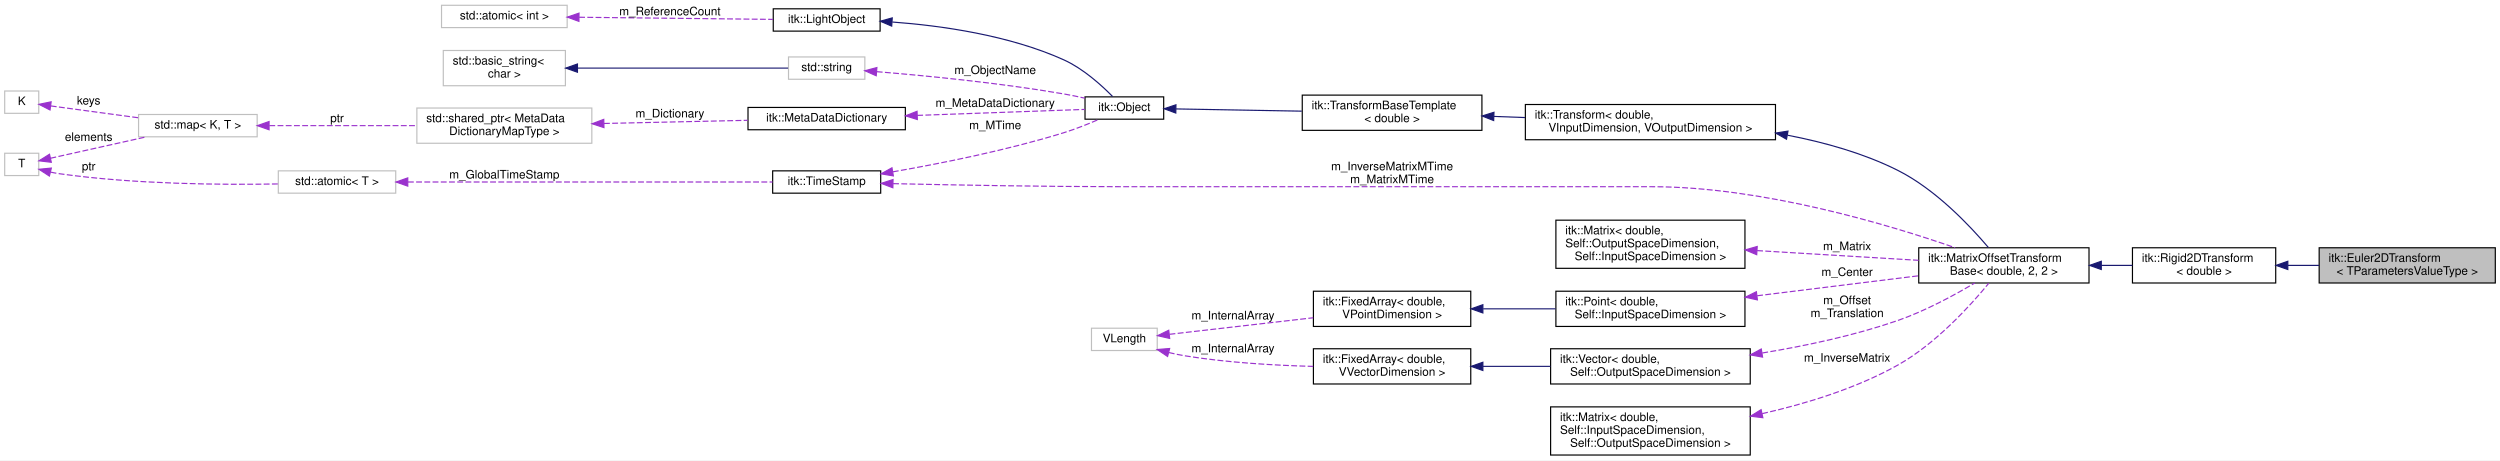
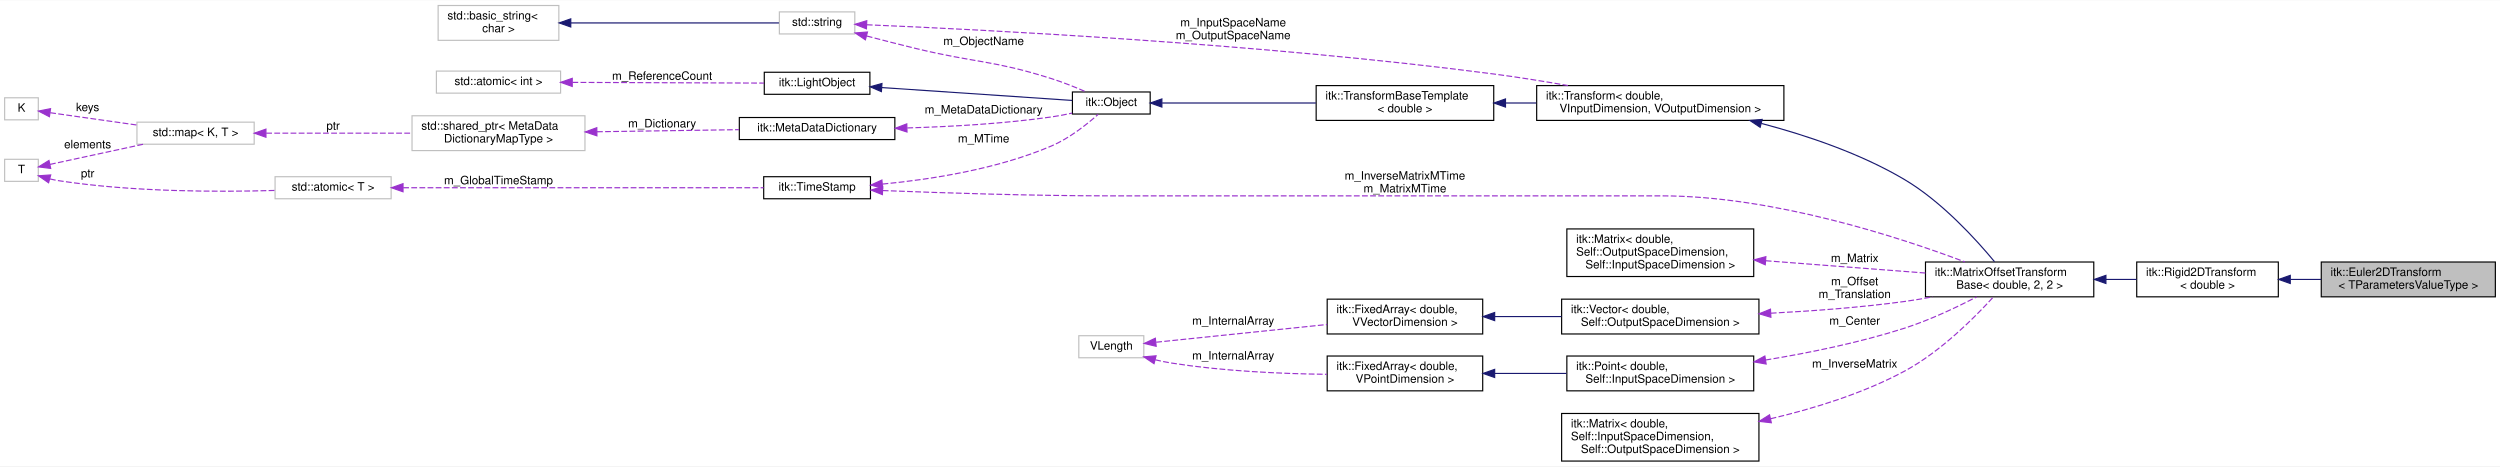
- <svg xmlns="http://www.w3.org/2000/svg" xmlns:xlink="http://www.w3.org/1999/xlink" width="2129pt" height="392pt" viewBox="0.00 0.00 2129.00 392.00">
-   <g id="graph0" class="graph" transform="scale(1 1) rotate(0) translate(4 388)">
-     <polygon fill="white" stroke="transparent" points="-4,4 -4,-388 2125,-388 2125,4 -4,4" />
+ <svg xmlns="http://www.w3.org/2000/svg" xmlns:xlink="http://www.w3.org/1999/xlink" width="2154pt" height="402pt" viewBox="0.00 0.00 2154.00 401.50">
+   <g id="graph0" class="graph" transform="scale(1 1) rotate(0) translate(4 397.5)">
+     <polygon fill="white" stroke="transparent" points="-4,4 -4,-397.5 2150,-397.5 2150,4 -4,4" />
    <g id="node1" class="node">
      <g id="a_node1">
        <a xlink:title="Euler2DTransform of a vector space (e.g. space coordinates)">
-           <polygon fill="#bfbfbf" stroke="black" points="1971,-147 1971,-177 2121,-177 2121,-147 1971,-147" />
-           <text text-anchor="start" x="1979" y="-165" font-family="Helvetica,sans-Serif" font-size="10.00">itk::Euler2DTransform</text>
-           <text text-anchor="middle" x="2046" y="-154" font-family="Helvetica,sans-Serif" font-size="10.00">&lt; TParametersValueType &gt;</text>
+           <polygon fill="#bfbfbf" stroke="black" points="1996,-142 1996,-172 2146,-172 2146,-142 1996,-142" />
+           <text text-anchor="start" x="2004" y="-160" font-family="Helvetica,sans-Serif" font-size="10.00">itk::Euler2DTransform</text>
+           <text text-anchor="middle" x="2071" y="-149" font-family="Helvetica,sans-Serif" font-size="10.00">&lt; TParametersValueType &gt;</text>
        </a>
      </g>
    </g>
    <g id="node2" class="node">
      <g id="a_node2">
        <a xlink:href="classitk_1_1Rigid2DTransform.html" target="_top" xlink:title=" ">
-           <polygon fill="white" stroke="black" points="1812,-147 1812,-177 1934,-177 1934,-147 1812,-147" />
-           <text text-anchor="start" x="1820" y="-165" font-family="Helvetica,sans-Serif" font-size="10.00">itk::Rigid2DTransform</text>
-           <text text-anchor="middle" x="1873" y="-154" font-family="Helvetica,sans-Serif" font-size="10.00">&lt; double &gt;</text>
+           <polygon fill="white" stroke="black" points="1837,-142 1837,-172 1959,-172 1959,-142 1837,-142" />
+           <text text-anchor="start" x="1845" y="-160" font-family="Helvetica,sans-Serif" font-size="10.00">itk::Rigid2DTransform</text>
+           <text text-anchor="middle" x="1898" y="-149" font-family="Helvetica,sans-Serif" font-size="10.00">&lt; double &gt;</text>
        </a>
      </g>
    </g>
    <g id="edge1" class="edge">
-       <path fill="none" stroke="midnightblue" d="M1944.41,-162C1953.14,-162 1962.09,-162 1970.87,-162" />
-       <polygon fill="midnightblue" stroke="midnightblue" points="1944.29,-158.5 1934.29,-162 1944.29,-165.5 1944.29,-158.5" />
+       <path fill="none" stroke="midnightblue" d="M1969.41,-157C1978.14,-157 1987.09,-157 1995.87,-157" />
+       <polygon fill="midnightblue" stroke="midnightblue" points="1969.29,-153.5 1959.29,-157 1969.29,-160.5 1969.29,-153.5" />
    </g>
    <g id="node3" class="node">
      <g id="a_node3">
        <a xlink:href="classitk_1_1MatrixOffsetTransformBase.html" target="_top" xlink:title=" ">
-           <polygon fill="white" stroke="black" points="1630,-147 1630,-177 1775,-177 1775,-147 1630,-147" />
-           <text text-anchor="start" x="1638" y="-165" font-family="Helvetica,sans-Serif" font-size="10.00">itk::MatrixOffsetTransform</text>
-           <text text-anchor="middle" x="1702.5" y="-154" font-family="Helvetica,sans-Serif" font-size="10.00">Base&lt; double, 2, 2 &gt;</text>
+           <polygon fill="white" stroke="black" points="1655,-142 1655,-172 1800,-172 1800,-142 1655,-142" />
+           <text text-anchor="start" x="1663" y="-160" font-family="Helvetica,sans-Serif" font-size="10.00">itk::MatrixOffsetTransform</text>
+           <text text-anchor="middle" x="1727.5" y="-149" font-family="Helvetica,sans-Serif" font-size="10.00">Base&lt; double, 2, 2 &gt;</text>
        </a>
      </g>
    </g>
    <g id="edge2" class="edge">
-       <path fill="none" stroke="midnightblue" d="M1785.48,-162C1794.41,-162 1803.36,-162 1811.95,-162" />
-       <polygon fill="midnightblue" stroke="midnightblue" points="1785.45,-158.5 1775.45,-162 1785.45,-165.5 1785.45,-158.5" />
+       <path fill="none" stroke="midnightblue" d="M1810.48,-157C1819.41,-157 1828.36,-157 1836.95,-157" />
+       <polygon fill="midnightblue" stroke="midnightblue" points="1810.45,-153.5 1800.45,-157 1810.45,-160.5 1810.45,-153.5" />
    </g>
    <g id="node4" class="node">
      <g id="a_node4">
        <a xlink:href="classitk_1_1Transform.html" target="_top" xlink:title=" ">
-           <polygon fill="white" stroke="black" points="1295,-269 1295,-299 1508,-299 1508,-269 1295,-269" />
-           <text text-anchor="start" x="1303" y="-287" font-family="Helvetica,sans-Serif" font-size="10.00">itk::Transform&lt; double,</text>
-           <text text-anchor="middle" x="1401.5" y="-276" font-family="Helvetica,sans-Serif" font-size="10.00"> VInputDimension, VOutputDimension &gt;</text>
+           <polygon fill="white" stroke="black" points="1320,-294 1320,-324 1533,-324 1533,-294 1320,-294" />
+           <text text-anchor="start" x="1328" y="-312" font-family="Helvetica,sans-Serif" font-size="10.00">itk::Transform&lt; double,</text>
+           <text text-anchor="middle" x="1426.5" y="-301" font-family="Helvetica,sans-Serif" font-size="10.00"> VInputDimension, VOutputDimension &gt;</text>
        </a>
      </g>
    </g>
    <g id="edge3" class="edge">
-       <path fill="none" stroke="midnightblue" d="M1518.33,-272.84C1549.86,-266.77 1583.22,-257.42 1612,-243 1644.23,-226.85 1673.55,-195.84 1689.32,-177.22" />
-       <polygon fill="midnightblue" stroke="midnightblue" points="1517.38,-269.45 1508.17,-274.69 1518.63,-276.34 1517.38,-269.45" />
+       <path fill="none" stroke="midnightblue" d="M1513.59,-291.41C1552.99,-281.02 1599.2,-265.42 1637,-243 1669.06,-223.98 1698.66,-191.39 1714.49,-172.26" />
+       <polygon fill="midnightblue" stroke="midnightblue" points="1512.54,-288.07 1503.72,-293.94 1514.28,-294.85 1512.54,-288.07" />
    </g>
    <g id="node5" class="node">
      <g id="a_node5">
        <a xlink:href="classitk_1_1TransformBaseTemplate.html" target="_top" xlink:title=" ">
-           <polygon fill="white" stroke="black" points="1105,-277 1105,-307 1258,-307 1258,-277 1105,-277" />
-           <text text-anchor="start" x="1113" y="-295" font-family="Helvetica,sans-Serif" font-size="10.00">itk::TransformBaseTemplate</text>
-           <text text-anchor="middle" x="1181.5" y="-284" font-family="Helvetica,sans-Serif" font-size="10.00">&lt; double &gt;</text>
+           <polygon fill="white" stroke="black" points="1130,-294 1130,-324 1283,-324 1283,-294 1130,-294" />
+           <text text-anchor="start" x="1138" y="-312" font-family="Helvetica,sans-Serif" font-size="10.00">itk::TransformBaseTemplate</text>
+           <text text-anchor="middle" x="1206.5" y="-301" font-family="Helvetica,sans-Serif" font-size="10.00">&lt; double &gt;</text>
        </a>
      </g>
    </g>
    <g id="edge4" class="edge">
-       <path fill="none" stroke="midnightblue" d="M1268.22,-288.85C1276.9,-288.54 1285.79,-288.21 1294.65,-287.88" />
-       <polygon fill="midnightblue" stroke="midnightblue" points="1268,-285.36 1258.13,-289.22 1268.26,-292.36 1268,-285.36" />
+       <path fill="none" stroke="midnightblue" d="M1293.22,-309C1301.9,-309 1310.79,-309 1319.65,-309" />
+       <polygon fill="midnightblue" stroke="midnightblue" points="1293.13,-305.5 1283.13,-309 1293.13,-312.5 1293.13,-305.5" />
    </g>
    <g id="node6" class="node">
      <g id="a_node6">
        <a xlink:href="classitk_1_1Object.html" target="_top" xlink:title="Base class for most ITK classes.">
-           <polygon fill="white" stroke="black" points="920,-286.5 920,-305.5 987,-305.5 987,-286.5 920,-286.5" />
-           <text text-anchor="middle" x="953.5" y="-293.5" font-family="Helvetica,sans-Serif" font-size="10.00">itk::Object</text>
+           <polygon fill="white" stroke="black" points="920,-299.5 920,-318.5 987,-318.5 987,-299.5 920,-299.5" />
+           <text text-anchor="middle" x="953.5" y="-306.5" font-family="Helvetica,sans-Serif" font-size="10.00">itk::Object</text>
        </a>
      </g>
    </g>
    <g id="edge5" class="edge">
-       <path fill="none" stroke="midnightblue" d="M997.56,-295.24C1027.76,-294.7 1068.94,-293.97 1104.58,-293.34" />
-       <polygon fill="midnightblue" stroke="midnightblue" points="997.3,-291.74 987.36,-295.42 997.42,-298.74 997.3,-291.74" />
+       <path fill="none" stroke="midnightblue" d="M997.28,-309C1033.53,-309 1086.38,-309 1129.76,-309" />
+       <polygon fill="midnightblue" stroke="midnightblue" points="997.06,-305.5 987.06,-309 997.06,-312.5 997.06,-305.5" />
    </g>
    <g id="node7" class="node">
      <g id="a_node7">
        <a xlink:href="classitk_1_1LightObject.html" target="_top" xlink:title="Light weight base class for most itk classes.">
-           <polygon fill="white" stroke="black" points="654.5,-361.5 654.5,-380.5 745.5,-380.5 745.5,-361.5 654.5,-361.5" />
-           <text text-anchor="middle" x="700" y="-368.5" font-family="Helvetica,sans-Serif" font-size="10.00">itk::LightObject</text>
+           <polygon fill="white" stroke="black" points="654.5,-316.5 654.5,-335.5 745.5,-335.5 745.5,-316.5 654.5,-316.5" />
+           <text text-anchor="middle" x="700" y="-323.5" font-family="Helvetica,sans-Serif" font-size="10.00">itk::LightObject</text>
        </a>
      </g>
    </g>
    <g id="edge6" class="edge">
-       <path fill="none" stroke="midnightblue" d="M755.85,-369.25C797.55,-366.17 855.48,-358.04 902,-337 918.46,-329.55 934.07,-315.4 943.47,-305.83" />
-       <polygon fill="midnightblue" stroke="midnightblue" points="755.36,-365.77 745.62,-369.93 755.83,-372.76 755.36,-365.77" />
+       <path fill="none" stroke="midnightblue" d="M755.69,-322.3C805.77,-318.92 878.25,-314.02 919.84,-311.21" />
+       <polygon fill="midnightblue" stroke="midnightblue" points="755.41,-318.81 745.67,-322.98 755.89,-325.8 755.41,-318.81" />
    </g>
    <g id="node8" class="node">
      <g id="a_node8">
        <a xlink:title=" ">
-           <polygon fill="white" stroke="#bfbfbf" points="372,-364.5 372,-383.5 479,-383.5 479,-364.5 372,-364.5" />
-           <text text-anchor="middle" x="425.5" y="-371.5" font-family="Helvetica,sans-Serif" font-size="10.00">std::atomic&lt; int &gt;</text>
+           <polygon fill="white" stroke="#bfbfbf" points="372,-317.5 372,-336.5 479,-336.5 479,-317.5 372,-317.5" />
+           <text text-anchor="middle" x="425.5" y="-324.5" font-family="Helvetica,sans-Serif" font-size="10.00">std::atomic&lt; int &gt;</text>
        </a>
      </g>
    </g>
    <g id="edge7" class="edge">
-       <path fill="none" stroke="#9a32cd" stroke-dasharray="5,2" d="M489.18,-373.31C539.64,-372.75 609.33,-371.99 654.29,-371.49" />
-       <polygon fill="#9a32cd" stroke="#9a32cd" points="489,-369.81 479.04,-373.42 489.08,-376.81 489,-369.81" />
-       <text text-anchor="middle" x="566.5" y="-375" font-family="Helvetica,sans-Serif" font-size="10.00"> m_ReferenceCount</text>
+       <path fill="none" stroke="#9a32cd" stroke-dasharray="5,2" d="M489.18,-326.77C539.64,-326.58 609.33,-326.33 654.29,-326.16" />
+       <polygon fill="#9a32cd" stroke="#9a32cd" points="489.03,-323.27 479.04,-326.81 489.05,-330.27 489.03,-323.27" />
+       <text text-anchor="middle" x="566.5" y="-329" font-family="Helvetica,sans-Serif" font-size="10.00"> m_ReferenceCount</text>
    </g>
    <g id="node9" class="node">
      <g id="a_node9">
        <a xlink:title="STL class.">
-           <polygon fill="white" stroke="#bfbfbf" points="667.5,-320.5 667.5,-339.5 732.5,-339.5 732.5,-320.5 667.5,-320.5" />
-           <text text-anchor="middle" x="700" y="-327.5" font-family="Helvetica,sans-Serif" font-size="10.00">std::string</text>
-         </a>
-       </g>
+           <polygon fill="white" stroke="#bfbfbf" points="667.5,-368.5 667.5,-387.5 732.5,-387.5 732.5,-368.5 667.5,-368.5" />
+           <text text-anchor="middle" x="700" y="-375.5" font-family="Helvetica,sans-Serif" font-size="10.00">std::string</text>
+         </a>
+       </g>
+     </g>
+     <g id="edge18" class="edge">
+       <path fill="none" stroke="#9a32cd" stroke-dasharray="5,2" d="M742.82,-376.41C838.69,-372.41 1081.56,-360.34 1283,-334 1303.8,-331.28 1326.19,-327.68 1346.92,-324.05" />
+       <polygon fill="#9a32cd" stroke="#9a32cd" points="742.52,-372.92 732.67,-376.82 742.8,-379.91 742.52,-372.92" />
+       <text text-anchor="middle" x="1058.5" y="-375" font-family="Helvetica,sans-Serif" font-size="10.00"> m_InputSpaceName</text>
+       <text text-anchor="middle" x="1058.5" y="-364" font-family="Helvetica,sans-Serif" font-size="10.00">m_OutputSpaceName</text>
    </g>
    <g id="edge8" class="edge">
-       <path fill="none" stroke="#9a32cd" stroke-dasharray="5,2" d="M742.61,-326.96C783.41,-323.63 847.27,-317.46 902,-308 907.77,-307 913.87,-305.74 919.75,-304.41" />
-       <polygon fill="#9a32cd" stroke="#9a32cd" points="742.19,-323.49 732.5,-327.77 742.75,-330.46 742.19,-323.49" />
-       <text text-anchor="middle" x="843.5" y="-325" font-family="Helvetica,sans-Serif" font-size="10.00"> m_ObjectName</text>
+       <path fill="none" stroke="#9a32cd" stroke-dasharray="5,2" d="M742.78,-366.73C756.23,-363.19 771.22,-359.33 785,-356 836.77,-343.47 851.21,-346.07 902,-330 911.96,-326.85 922.68,-322.53 931.68,-318.63" />
+       <polygon fill="#9a32cd" stroke="#9a32cd" points="741.61,-363.42 732.84,-369.36 743.4,-370.18 741.61,-363.42" />
+       <text text-anchor="middle" x="843.5" y="-359" font-family="Helvetica,sans-Serif" font-size="10.00"> m_ObjectName</text>
    </g>
    <g id="node10" class="node">
      <g id="a_node10">
        <a xlink:title="STL class.">
-           <polygon fill="white" stroke="#bfbfbf" points="373.5,-315 373.5,-345 477.5,-345 477.5,-315 373.5,-315" />
-           <text text-anchor="start" x="381.5" y="-333" font-family="Helvetica,sans-Serif" font-size="10.00">std::basic_string&lt;</text>
-           <text text-anchor="middle" x="425.5" y="-322" font-family="Helvetica,sans-Serif" font-size="10.00"> char &gt;</text>
+           <polygon fill="white" stroke="#bfbfbf" points="373.5,-363 373.5,-393 477.5,-393 477.5,-363 373.5,-363" />
+           <text text-anchor="start" x="381.5" y="-381" font-family="Helvetica,sans-Serif" font-size="10.00">std::basic_string&lt;</text>
+           <text text-anchor="middle" x="425.5" y="-370" font-family="Helvetica,sans-Serif" font-size="10.00"> char &gt;</text>
        </a>
      </g>
    </g>
    <g id="edge9" class="edge">
-       <path fill="none" stroke="midnightblue" d="M487.85,-330C543.49,-330 623.3,-330 667.14,-330" />
-       <polygon fill="midnightblue" stroke="midnightblue" points="487.76,-326.5 477.76,-330 487.76,-333.5 487.76,-326.5" />
+       <path fill="none" stroke="midnightblue" d="M487.85,-378C543.49,-378 623.3,-378 667.14,-378" />
+       <polygon fill="midnightblue" stroke="midnightblue" points="487.76,-374.5 477.76,-378 487.76,-381.5 487.76,-374.5" />
    </g>
    <g id="node11" class="node">
      <g id="a_node11">
        <a xlink:href="classitk_1_1MetaDataDictionary.html" target="_top" xlink:title="Provides a mechanism for storing a collection of arbitrary data types.">
          <polygon fill="white" stroke="black" points="633,-277.5 633,-296.5 767,-296.5 767,-277.5 633,-277.5" />
          <text text-anchor="middle" x="700" y="-284.5" font-family="Helvetica,sans-Serif" font-size="10.00">itk::MetaDataDictionary</text>
        </a>
      </g>
    </g>
    <g id="edge10" class="edge">
-       <path fill="none" stroke="#9a32cd" stroke-dasharray="5,2" d="M777.08,-289.72C824.79,-291.43 883.88,-293.54 919.85,-294.83" />
-       <polygon fill="#9a32cd" stroke="#9a32cd" points="777.2,-286.22 767.08,-289.36 776.95,-293.22 777.2,-286.22" />
-       <text text-anchor="middle" x="843.5" y="-297" font-family="Helvetica,sans-Serif" font-size="10.00"> m_MetaDataDictionary</text>
+       <path fill="none" stroke="#9a32cd" stroke-dasharray="5,2" d="M777.75,-287.52C815.36,-288.61 861.21,-291.19 902,-297 907.8,-297.83 913.91,-299.01 919.8,-300.31" />
+       <polygon fill="#9a32cd" stroke="#9a32cd" points="777.47,-284.01 767.38,-287.25 777.28,-291.01 777.47,-284.01" />
+       <text text-anchor="middle" x="843.5" y="-300" font-family="Helvetica,sans-Serif" font-size="10.00"> m_MetaDataDictionary</text>
    </g>
    <g id="node12" class="node">
      <g id="a_node12">
        <a xlink:title=" ">
-           <polygon fill="white" stroke="#bfbfbf" points="351,-266 351,-296 500,-296 500,-266 351,-266" />
-           <text text-anchor="start" x="359" y="-284" font-family="Helvetica,sans-Serif" font-size="10.00">std::shared_ptr&lt; MetaData</text>
-           <text text-anchor="middle" x="425.5" y="-273" font-family="Helvetica,sans-Serif" font-size="10.00">DictionaryMapType &gt;</text>
+           <polygon fill="white" stroke="#bfbfbf" points="351,-268 351,-298 500,-298 500,-268 351,-268" />
+           <text text-anchor="start" x="359" y="-286" font-family="Helvetica,sans-Serif" font-size="10.00">std::shared_ptr&lt; MetaData</text>
+           <text text-anchor="middle" x="425.5" y="-275" font-family="Helvetica,sans-Serif" font-size="10.00">DictionaryMapType &gt;</text>
        </a>
      </g>
    </g>
    <g id="edge11" class="edge">
-       <path fill="none" stroke="#9a32cd" stroke-dasharray="5,2" d="M510.34,-282.85C549.65,-283.71 595.82,-284.73 632.65,-285.54" />
-       <polygon fill="#9a32cd" stroke="#9a32cd" points="510.32,-279.34 500.24,-282.62 510.16,-286.34 510.32,-279.34" />
+       <path fill="none" stroke="#9a32cd" stroke-dasharray="5,2" d="M510.34,-284.23C549.65,-284.81 595.82,-285.49 632.65,-286.03" />
+       <polygon fill="#9a32cd" stroke="#9a32cd" points="510.29,-280.73 500.24,-284.08 510.19,-287.73 510.29,-280.73" />
      <text text-anchor="middle" x="566.5" y="-288" font-family="Helvetica,sans-Serif" font-size="10.00"> m_Dictionary</text>
    </g>
    <g id="node13" class="node">
      <g id="a_node13">
        <a xlink:title="STL class.">
-           <polygon fill="white" stroke="#bfbfbf" points="114,-271.5 114,-290.5 215,-290.5 215,-271.5 114,-271.5" />
-           <text text-anchor="middle" x="164.5" y="-278.5" font-family="Helvetica,sans-Serif" font-size="10.00">std::map&lt; K, T &gt;</text>
+           <polygon fill="white" stroke="#bfbfbf" points="114,-273.5 114,-292.5 215,-292.5 215,-273.5 114,-273.5" />
+           <text text-anchor="middle" x="164.5" y="-280.5" font-family="Helvetica,sans-Serif" font-size="10.00">std::map&lt; K, T &gt;</text>
        </a>
      </g>
    </g>
    <g id="edge12" class="edge">
-       <path fill="none" stroke="#9a32cd" stroke-dasharray="5,2" d="M225.34,-281C262.61,-281 310.86,-281 350.52,-281" />
-       <polygon fill="#9a32cd" stroke="#9a32cd" points="225.13,-277.5 215.13,-281 225.13,-284.5 225.13,-277.5" />
-       <text text-anchor="middle" x="283" y="-284" font-family="Helvetica,sans-Serif" font-size="10.00"> ptr</text>
+       <path fill="none" stroke="#9a32cd" stroke-dasharray="5,2" d="M225.34,-283C262.61,-283 310.86,-283 350.52,-283" />
+       <polygon fill="#9a32cd" stroke="#9a32cd" points="225.13,-279.5 215.13,-283 225.13,-286.5 225.13,-279.5" />
+       <text text-anchor="middle" x="283" y="-286" font-family="Helvetica,sans-Serif" font-size="10.00"> ptr</text>
    </g>
    <g id="node14" class="node">
      <g id="a_node14">
        <a xlink:title=" ">
-           <polygon fill="white" stroke="#bfbfbf" points="0,-291.5 0,-310.5 29,-310.5 29,-291.5 0,-291.5" />
-           <text text-anchor="middle" x="14.5" y="-298.5" font-family="Helvetica,sans-Serif" font-size="10.00">K</text>
+           <polygon fill="white" stroke="#bfbfbf" points="0,-294.5 0,-313.5 29,-313.5 29,-294.5 0,-294.5" />
+           <text text-anchor="middle" x="14.5" y="-301.5" font-family="Helvetica,sans-Serif" font-size="10.00">K</text>
        </a>
      </g>
    </g>
    <g id="edge13" class="edge">
-       <path fill="none" stroke="#9a32cd" stroke-dasharray="5,2" d="M39.24,-297.79C59.28,-295.08 88.63,-291.12 113.78,-287.72" />
-       <polygon fill="#9a32cd" stroke="#9a32cd" points="38.6,-294.35 29.16,-299.15 39.54,-301.28 38.6,-294.35" />
-       <text text-anchor="middle" x="71.5" y="-299" font-family="Helvetica,sans-Serif" font-size="10.00"> keys</text>
+       <path fill="none" stroke="#9a32cd" stroke-dasharray="5,2" d="M39.24,-300.63C59.28,-297.79 88.63,-293.62 113.78,-290.05" />
+       <polygon fill="#9a32cd" stroke="#9a32cd" points="38.57,-297.19 29.16,-302.06 39.55,-304.12 38.57,-297.19" />
+       <text text-anchor="middle" x="71.5" y="-302" font-family="Helvetica,sans-Serif" font-size="10.00"> keys</text>
    </g>
    <g id="node15" class="node">
      <g id="a_node15">
        <a xlink:title=" ">
-           <polygon fill="white" stroke="#bfbfbf" points="0,-238.5 0,-257.5 29,-257.5 29,-238.5 0,-238.5" />
-           <text text-anchor="middle" x="14.5" y="-245.5" font-family="Helvetica,sans-Serif" font-size="10.00">T</text>
+           <polygon fill="white" stroke="#bfbfbf" points="0,-241.5 0,-260.5 29,-260.5 29,-241.5 0,-241.5" />
+           <text text-anchor="middle" x="14.5" y="-248.5" font-family="Helvetica,sans-Serif" font-size="10.00">T</text>
        </a>
      </g>
    </g>
    <g id="edge14" class="edge">
-       <path fill="none" stroke="#9a32cd" stroke-dasharray="5,2" d="M38.92,-253.22C60.82,-258.11 94.06,-265.52 120.69,-271.46" />
-       <polygon fill="#9a32cd" stroke="#9a32cd" points="39.68,-249.81 29.16,-251.05 38.16,-256.64 39.68,-249.81" />
-       <text text-anchor="middle" x="71.5" y="-268" font-family="Helvetica,sans-Serif" font-size="10.00"> elements</text>
+       <path fill="none" stroke="#9a32cd" stroke-dasharray="5,2" d="M39.07,-256.1C60.61,-260.75 93.04,-267.77 119.4,-273.46" />
+       <polygon fill="#9a32cd" stroke="#9a32cd" points="39.67,-252.65 29.16,-253.95 38.19,-259.49 39.67,-252.65" />
+       <text text-anchor="middle" x="71.5" y="-270" font-family="Helvetica,sans-Serif" font-size="10.00"> elements</text>
    </g>
    <g id="node17" class="node">
      <g id="a_node17">
        <a xlink:title="STL class.">
-           <polygon fill="white" stroke="#bfbfbf" points="233,-223.5 233,-242.5 333,-242.5 333,-223.5 233,-223.5" />
-           <text text-anchor="middle" x="283" y="-230.5" font-family="Helvetica,sans-Serif" font-size="10.00">std::atomic&lt; T &gt;</text>
+           <polygon fill="white" stroke="#bfbfbf" points="233,-226.5 233,-245.5 333,-245.5 333,-226.5 233,-226.5" />
+           <text text-anchor="middle" x="283" y="-233.5" font-family="Helvetica,sans-Serif" font-size="10.00">std::atomic&lt; T &gt;</text>
        </a>
      </g>
    </g>
    <g id="edge17" class="edge">
-       <path fill="none" stroke="#9a32cd" stroke-dasharray="5,2" d="M39.06,-241.42C41.72,-240.86 44.41,-240.36 47,-240 110.66,-231.08 184.94,-230.48 232.68,-231.35" />
-       <polygon fill="#9a32cd" stroke="#9a32cd" points="38.06,-238.07 29.17,-243.83 39.71,-244.87 38.06,-238.07" />
-       <text text-anchor="middle" x="71.5" y="-243" font-family="Helvetica,sans-Serif" font-size="10.00"> ptr</text>
+       <path fill="none" stroke="#9a32cd" stroke-dasharray="5,2" d="M39.03,-243.58C41.7,-242.95 44.39,-242.4 47,-242 110.54,-232.27 184.85,-232.24 232.62,-233.66" />
+       <polygon fill="#9a32cd" stroke="#9a32cd" points="37.85,-240.27 29.13,-246.29 39.7,-247.03 37.85,-240.27" />
+       <text text-anchor="middle" x="71.5" y="-245" font-family="Helvetica,sans-Serif" font-size="10.00"> ptr</text>
    </g>
    <g id="node16" class="node">
      <g id="a_node16">
        <a xlink:href="classitk_1_1TimeStamp.html" target="_top" xlink:title="Generate a unique, increasing time value.">
-           <polygon fill="white" stroke="black" points="654,-223.5 654,-242.5 746,-242.5 746,-223.5 654,-223.5" />
-           <text text-anchor="middle" x="700" y="-230.5" font-family="Helvetica,sans-Serif" font-size="10.00">itk::TimeStamp</text>
-         </a>
-       </g>
-     </g>
-     <g id="edge25" class="edge">
-       <path fill="none" stroke="#9a32cd" stroke-dasharray="5,2" d="M756.57,-231.61C807.53,-230.45 885.09,-229 952.5,-229 952.5,-229 952.5,-229 1402.5,-229 1496.92,-229 1604.15,-196.79 1661.03,-177.04" />
-       <polygon fill="#9a32cd" stroke="#9a32cd" points="756.35,-228.11 746.43,-231.84 756.51,-235.11 756.35,-228.11" />
-       <text text-anchor="middle" x="1181.5" y="-243" font-family="Helvetica,sans-Serif" font-size="10.00"> m_InverseMatrixMTime</text>
-       <text text-anchor="middle" x="1181.5" y="-232" font-family="Helvetica,sans-Serif" font-size="10.00">m_MatrixMTime</text>
+           <polygon fill="white" stroke="black" points="654,-226.5 654,-245.5 746,-245.5 746,-226.5 654,-226.5" />
+           <text text-anchor="middle" x="700" y="-233.5" font-family="Helvetica,sans-Serif" font-size="10.00">itk::TimeStamp</text>
+         </a>
+       </g>
+     </g>
+     <g id="edge26" class="edge">
+       <path fill="none" stroke="#9a32cd" stroke-dasharray="5,2" d="M756.56,-233.57C807.52,-231.55 885.07,-229 952.5,-229 952.5,-229 952.5,-229 1427.5,-229 1523.88,-229 1632.99,-193.21 1688.97,-172.09" />
+       <polygon fill="#9a32cd" stroke="#9a32cd" points="756.27,-230.07 746.42,-233.98 756.56,-237.07 756.27,-230.07" />
+       <text text-anchor="middle" x="1206.5" y="-243" font-family="Helvetica,sans-Serif" font-size="10.00"> m_InverseMatrixMTime</text>
+       <text text-anchor="middle" x="1206.5" y="-232" font-family="Helvetica,sans-Serif" font-size="10.00">m_MatrixMTime</text>
    </g>
    <g id="edge15" class="edge">
-       <path fill="none" stroke="#9a32cd" stroke-dasharray="5,2" d="M756.33,-241.67C797.11,-248.76 853.65,-260.04 902,-275 911.98,-278.09 922.71,-282.4 931.7,-286.31" />
-       <polygon fill="#9a32cd" stroke="#9a32cd" points="756.77,-238.2 746.32,-239.96 755.59,-245.1 756.77,-238.2" />
-       <text text-anchor="middle" x="843.5" y="-278" font-family="Helvetica,sans-Serif" font-size="10.00"> m_MTime</text>
+       <path fill="none" stroke="#9a32cd" stroke-dasharray="5,2" d="M756.37,-239.15C797.86,-243.1 855.29,-251.99 902,-272 917.39,-278.59 932.53,-290.64 942.16,-299.2" />
+       <polygon fill="#9a32cd" stroke="#9a32cd" points="756.45,-235.65 746.18,-238.25 755.84,-242.62 756.45,-235.65" />
+       <text text-anchor="middle" x="843.5" y="-275" font-family="Helvetica,sans-Serif" font-size="10.00"> m_MTime</text>
    </g>
    <g id="edge16" class="edge">
-       <path fill="none" stroke="#9a32cd" stroke-dasharray="5,2" d="M343.37,-233C427.26,-233 578.65,-233 653.94,-233" />
-       <polygon fill="#9a32cd" stroke="#9a32cd" points="343.24,-229.5 333.24,-233 343.24,-236.5 343.24,-229.5" />
-       <text text-anchor="middle" x="425.5" y="-236" font-family="Helvetica,sans-Serif" font-size="10.00"> m_GlobalTimeStamp</text>
+       <path fill="none" stroke="#9a32cd" stroke-dasharray="5,2" d="M343.37,-236C427.26,-236 578.65,-236 653.94,-236" />
+       <polygon fill="#9a32cd" stroke="#9a32cd" points="343.24,-232.5 333.24,-236 343.24,-239.5 343.24,-232.5" />
+       <text text-anchor="middle" x="425.5" y="-239" font-family="Helvetica,sans-Serif" font-size="10.00"> m_GlobalTimeStamp</text>
    </g>
    <g id="node18" class="node">
      <g id="a_node18">
        <a xlink:href="classitk_1_1Matrix.html" target="_top" xlink:title=" ">
-           <polygon fill="white" stroke="black" points="1321,-159.5 1321,-200.5 1482,-200.5 1482,-159.5 1321,-159.5" />
-           <text text-anchor="start" x="1329" y="-188.5" font-family="Helvetica,sans-Serif" font-size="10.00">itk::Matrix&lt; double,</text>
-           <text text-anchor="start" x="1329" y="-177.5" font-family="Helvetica,sans-Serif" font-size="10.00"> Self::OutputSpaceDimension,</text>
-           <text text-anchor="middle" x="1401.5" y="-166.5" font-family="Helvetica,sans-Serif" font-size="10.00"> Self::InputSpaceDimension &gt;</text>
-         </a>
-       </g>
-     </g>
-     <g id="edge18" class="edge">
-       <path fill="none" stroke="#9a32cd" stroke-dasharray="5,2" d="M1492.36,-174.59C1536.37,-171.94 1588.64,-168.79 1629.91,-166.31" />
-       <polygon fill="#9a32cd" stroke="#9a32cd" points="1492.01,-171.11 1482.23,-175.2 1492.43,-178.09 1492.01,-171.11" />
-       <text text-anchor="middle" x="1569" y="-175" font-family="Helvetica,sans-Serif" font-size="10.00"> m_Matrix</text>
+           <polygon fill="white" stroke="black" points="1346,-159.5 1346,-200.5 1507,-200.5 1507,-159.5 1346,-159.5" />
+           <text text-anchor="start" x="1354" y="-188.5" font-family="Helvetica,sans-Serif" font-size="10.00">itk::Matrix&lt; double,</text>
+           <text text-anchor="start" x="1354" y="-177.5" font-family="Helvetica,sans-Serif" font-size="10.00"> Self::OutputSpaceDimension,</text>
+           <text text-anchor="middle" x="1426.5" y="-166.5" font-family="Helvetica,sans-Serif" font-size="10.00"> Self::InputSpaceDimension &gt;</text>
+         </a>
+       </g>
+     </g>
+     <g id="edge19" class="edge">
+       <path fill="none" stroke="#9a32cd" stroke-dasharray="5,2" d="M1517.36,-173.09C1561.37,-169.7 1613.64,-165.68 1654.91,-162.51" />
+       <polygon fill="#9a32cd" stroke="#9a32cd" points="1516.94,-169.61 1507.23,-173.87 1517.47,-176.59 1516.94,-169.61" />
+       <text text-anchor="middle" x="1594" y="-172" font-family="Helvetica,sans-Serif" font-size="10.00"> m_Matrix</text>
    </g>
    <g id="node19" class="node">
      <g id="a_node19">
        <a xlink:href="classitk_1_1Point.html" target="_top" xlink:title=" ">
-           <polygon fill="white" stroke="black" points="1321,-110 1321,-140 1482,-140 1482,-110 1321,-110" />
-           <text text-anchor="start" x="1329" y="-128" font-family="Helvetica,sans-Serif" font-size="10.00">itk::Point&lt; double,</text>
-           <text text-anchor="middle" x="1401.5" y="-117" font-family="Helvetica,sans-Serif" font-size="10.00"> Self::InputSpaceDimension &gt;</text>
-         </a>
-       </g>
-     </g>
-     <g id="edge19" class="edge">
-       <path fill="none" stroke="#9a32cd" stroke-dasharray="5,2" d="M1492.36,-136.12C1536.37,-141.57 1588.64,-148.03 1629.91,-153.14" />
-       <polygon fill="#9a32cd" stroke="#9a32cd" points="1492.59,-132.62 1482.23,-134.87 1491.73,-139.57 1492.59,-132.62" />
-       <text text-anchor="middle" x="1569" y="-153" font-family="Helvetica,sans-Serif" font-size="10.00"> m_Center</text>
+           <polygon fill="white" stroke="black" points="1346,-61 1346,-91 1507,-91 1507,-61 1346,-61" />
+           <text text-anchor="start" x="1354" y="-79" font-family="Helvetica,sans-Serif" font-size="10.00">itk::Point&lt; double,</text>
+           <text text-anchor="middle" x="1426.5" y="-68" font-family="Helvetica,sans-Serif" font-size="10.00"> Self::InputSpaceDimension &gt;</text>
+         </a>
+       </g>
+     </g>
+     <g id="edge20" class="edge">
+       <path fill="none" stroke="#9a32cd" stroke-dasharray="5,2" d="M1517.18,-87.55C1554.74,-93.7 1598.53,-102.62 1637,-115 1658.57,-121.94 1681.69,-132.89 1699.03,-141.87" />
+       <polygon fill="#9a32cd" stroke="#9a32cd" points="1517.7,-84.09 1507.27,-85.96 1516.6,-91 1517.7,-84.09" />
+       <text text-anchor="middle" x="1594" y="-118" font-family="Helvetica,sans-Serif" font-size="10.00"> m_Center</text>
    </g>
    <g id="node20" class="node">
      <g id="a_node20">
        <a xlink:href="classitk_1_1FixedArray.html" target="_top" xlink:title=" ">
-           <polygon fill="white" stroke="black" points="1114.5,-110 1114.5,-140 1248.5,-140 1248.5,-110 1114.5,-110" />
-           <text text-anchor="start" x="1122.5" y="-128" font-family="Helvetica,sans-Serif" font-size="10.00">itk::FixedArray&lt; double,</text>
-           <text text-anchor="middle" x="1181.5" y="-117" font-family="Helvetica,sans-Serif" font-size="10.00"> VPointDimension &gt;</text>
-         </a>
-       </g>
-     </g>
-     <g id="edge20" class="edge">
-       <path fill="none" stroke="midnightblue" d="M1259.07,-125C1279.03,-125 1300.58,-125 1320.7,-125" />
-       <polygon fill="midnightblue" stroke="midnightblue" points="1258.8,-121.5 1248.8,-125 1258.8,-128.5 1258.8,-121.5" />
+           <polygon fill="white" stroke="black" points="1139.5,-61 1139.5,-91 1273.5,-91 1273.5,-61 1139.5,-61" />
+           <text text-anchor="start" x="1147.5" y="-79" font-family="Helvetica,sans-Serif" font-size="10.00">itk::FixedArray&lt; double,</text>
+           <text text-anchor="middle" x="1206.5" y="-68" font-family="Helvetica,sans-Serif" font-size="10.00"> VPointDimension &gt;</text>
+         </a>
+       </g>
+     </g>
+     <g id="edge21" class="edge">
+       <path fill="none" stroke="midnightblue" d="M1284.07,-76C1304.03,-76 1325.58,-76 1345.7,-76" />
+       <polygon fill="midnightblue" stroke="midnightblue" points="1283.8,-72.5 1273.8,-76 1283.8,-79.5 1283.8,-72.5" />
    </g>
    <g id="node21" class="node">
      <g id="a_node21">
        <a xlink:title=" ">
          <polygon fill="white" stroke="#bfbfbf" points="925.5,-89.5 925.5,-108.5 981.5,-108.5 981.5,-89.5 925.5,-89.5" />
          <text text-anchor="middle" x="953.5" y="-96.5" font-family="Helvetica,sans-Serif" font-size="10.00">VLength</text>
        </a>
      </g>
    </g>
-     <g id="edge21" class="edge">
-       <path fill="none" stroke="#9a32cd" stroke-dasharray="5,2" d="M991.95,-103.31C1025.18,-107.13 1074.5,-112.81 1114.36,-117.39" />
-       <polygon fill="#9a32cd" stroke="#9a32cd" points="992.1,-99.8 981.76,-102.14 991.3,-106.76 992.1,-99.8" />
-       <text text-anchor="middle" x="1046" y="-116" font-family="Helvetica,sans-Serif" font-size="10.00"> m_InternalArray</text>
+     <g id="edge22" class="edge">
+       <path fill="none" stroke="#9a32cd" stroke-dasharray="5,2" d="M991.32,-87.76C995.9,-86.67 1000.53,-85.71 1005,-85 1049.39,-77.94 1099.96,-75.71 1139.2,-75.24" />
+       <polygon fill="#9a32cd" stroke="#9a32cd" points="990.31,-84.41 981.51,-90.3 992.07,-91.19 990.31,-84.41" />
+       <text text-anchor="middle" x="1058.5" y="-88" font-family="Helvetica,sans-Serif" font-size="10.00"> m_InternalArray</text>
    </g>
    <g id="node23" class="node">
      <g id="a_node23">
        <a xlink:href="classitk_1_1FixedArray.html" target="_top" xlink:title=" ">
-           <polygon fill="white" stroke="black" points="1114.5,-61 1114.5,-91 1248.5,-91 1248.5,-61 1114.5,-61" />
-           <text text-anchor="start" x="1122.5" y="-79" font-family="Helvetica,sans-Serif" font-size="10.00">itk::FixedArray&lt; double,</text>
-           <text text-anchor="middle" x="1181.5" y="-68" font-family="Helvetica,sans-Serif" font-size="10.00"> VVectorDimension &gt;</text>
-         </a>
-       </g>
-     </g>
-     <g id="edge24" class="edge">
-       <path fill="none" stroke="#9a32cd" stroke-dasharray="5,2" d="M991.33,-87.79C995.9,-86.7 1000.53,-85.72 1005,-85 1040.84,-79.19 1081.28,-76.83 1114.3,-75.98" />
-       <polygon fill="#9a32cd" stroke="#9a32cd" points="990.31,-84.44 981.51,-90.34 992.07,-91.21 990.31,-84.44" />
-       <text text-anchor="middle" x="1046" y="-88" font-family="Helvetica,sans-Serif" font-size="10.00"> m_InternalArray</text>
+           <polygon fill="white" stroke="black" points="1139.5,-110 1139.5,-140 1273.5,-140 1273.5,-110 1139.5,-110" />
+           <text text-anchor="start" x="1147.5" y="-128" font-family="Helvetica,sans-Serif" font-size="10.00">itk::FixedArray&lt; double,</text>
+           <text text-anchor="middle" x="1206.5" y="-117" font-family="Helvetica,sans-Serif" font-size="10.00"> VVectorDimension &gt;</text>
+         </a>
+       </g>
+     </g>
+     <g id="edge25" class="edge">
+       <path fill="none" stroke="#9a32cd" stroke-dasharray="5,2" d="M992.18,-102.9C1031.07,-106.93 1092.51,-113.3 1139.49,-118.16" />
+       <polygon fill="#9a32cd" stroke="#9a32cd" points="992.15,-99.38 981.84,-101.83 991.43,-106.34 992.15,-99.38" />
+       <text text-anchor="middle" x="1058.5" y="-118" font-family="Helvetica,sans-Serif" font-size="10.00"> m_InternalArray</text>
    </g>
    <g id="node22" class="node">
      <g id="a_node22">
        <a xlink:href="classitk_1_1Vector.html" target="_top" xlink:title=" ">
-           <polygon fill="white" stroke="black" points="1316.5,-61 1316.5,-91 1486.5,-91 1486.5,-61 1316.5,-61" />
-           <text text-anchor="start" x="1324.5" y="-79" font-family="Helvetica,sans-Serif" font-size="10.00">itk::Vector&lt; double,</text>
-           <text text-anchor="middle" x="1401.5" y="-68" font-family="Helvetica,sans-Serif" font-size="10.00"> Self::OutputSpaceDimension &gt;</text>
-         </a>
-       </g>
-     </g>
-     <g id="edge22" class="edge">
-       <path fill="none" stroke="#9a32cd" stroke-dasharray="5,2" d="M1496.75,-87.39C1533.37,-93.4 1575.26,-102.26 1612,-115 1635.38,-123.11 1660.16,-136.54 1677.7,-146.98" />
-       <polygon fill="#9a32cd" stroke="#9a32cd" points="1497,-83.89 1486.57,-85.77 1495.9,-90.8 1497,-83.89" />
-       <text text-anchor="middle" x="1569" y="-129" font-family="Helvetica,sans-Serif" font-size="10.00"> m_Offset</text>
-       <text text-anchor="middle" x="1569" y="-118" font-family="Helvetica,sans-Serif" font-size="10.00">m_Translation</text>
+           <polygon fill="white" stroke="black" points="1341.5,-110 1341.5,-140 1511.5,-140 1511.5,-110 1341.5,-110" />
+           <text text-anchor="start" x="1349.5" y="-128" font-family="Helvetica,sans-Serif" font-size="10.00">itk::Vector&lt; double,</text>
+           <text text-anchor="middle" x="1426.5" y="-117" font-family="Helvetica,sans-Serif" font-size="10.00"> Self::OutputSpaceDimension &gt;</text>
+         </a>
+       </g>
    </g>
    <g id="edge23" class="edge">
-       <path fill="none" stroke="midnightblue" d="M1258.95,-76C1277.52,-76 1297.47,-76 1316.37,-76" />
-       <polygon fill="midnightblue" stroke="midnightblue" points="1258.8,-72.5 1248.8,-76 1258.8,-79.5 1258.8,-72.5" />
+       <path fill="none" stroke="#9a32cd" stroke-dasharray="5,2" d="M1521.68,-127.89C1557.85,-129.77 1599.46,-132.88 1637,-138 1644.87,-139.07 1653.08,-140.45 1661.2,-141.98" />
+       <polygon fill="#9a32cd" stroke="#9a32cd" points="1521.79,-124.39 1511.63,-127.39 1521.44,-131.38 1521.79,-124.39" />
+       <text text-anchor="middle" x="1594" y="-152" font-family="Helvetica,sans-Serif" font-size="10.00"> m_Offset</text>
+       <text text-anchor="middle" x="1594" y="-141" font-family="Helvetica,sans-Serif" font-size="10.00">m_Translation</text>
+     </g>
+     <g id="edge24" class="edge">
+       <path fill="none" stroke="midnightblue" d="M1283.95,-125C1302.52,-125 1322.47,-125 1341.37,-125" />
+       <polygon fill="midnightblue" stroke="midnightblue" points="1283.8,-121.5 1273.8,-125 1283.8,-128.5 1283.8,-121.5" />
    </g>
    <g id="node24" class="node">
      <g id="a_node24">
        <a xlink:href="classitk_1_1Matrix.html" target="_top" xlink:title=" ">
-           <polygon fill="white" stroke="black" points="1316.5,-0.5 1316.5,-41.5 1486.5,-41.5 1486.5,-0.5 1316.5,-0.5" />
-           <text text-anchor="start" x="1324.5" y="-29.5" font-family="Helvetica,sans-Serif" font-size="10.00">itk::Matrix&lt; double,</text>
-           <text text-anchor="start" x="1324.5" y="-18.5" font-family="Helvetica,sans-Serif" font-size="10.00"> Self::InputSpaceDimension,</text>
-           <text text-anchor="middle" x="1401.5" y="-7.5" font-family="Helvetica,sans-Serif" font-size="10.00"> Self::OutputSpaceDimension &gt;</text>
-         </a>
-       </g>
-     </g>
-     <g id="edge26" class="edge">
-       <path fill="none" stroke="#9a32cd" stroke-dasharray="5,2" d="M1496.65,-35.73C1534.17,-44.21 1576.72,-57.25 1612,-77 1644.35,-95.11 1673.85,-127.56 1689.58,-146.7" />
-       <polygon fill="#9a32cd" stroke="#9a32cd" points="1497.24,-32.28 1486.73,-33.57 1495.75,-39.12 1497.24,-32.28" />
-       <text text-anchor="middle" x="1569" y="-80" font-family="Helvetica,sans-Serif" font-size="10.00"> m_InverseMatrix</text>
+           <polygon fill="white" stroke="black" points="1341.5,-0.5 1341.5,-41.5 1511.5,-41.5 1511.5,-0.5 1341.5,-0.5" />
+           <text text-anchor="start" x="1349.5" y="-29.5" font-family="Helvetica,sans-Serif" font-size="10.00">itk::Matrix&lt; double,</text>
+           <text text-anchor="start" x="1349.5" y="-18.5" font-family="Helvetica,sans-Serif" font-size="10.00"> Self::InputSpaceDimension,</text>
+           <text text-anchor="middle" x="1426.5" y="-7.5" font-family="Helvetica,sans-Serif" font-size="10.00"> Self::OutputSpaceDimension &gt;</text>
+         </a>
+       </g>
+     </g>
+     <g id="edge27" class="edge">
+       <path fill="none" stroke="#9a32cd" stroke-dasharray="5,2" d="M1521.54,-36.96C1558.94,-45.72 1601.44,-58.83 1637,-78 1668.01,-94.72 1697.31,-124.07 1713.49,-141.9" />
+       <polygon fill="#9a32cd" stroke="#9a32cd" points="1522.17,-33.51 1511.64,-34.71 1520.62,-40.34 1522.17,-33.51" />
+       <text text-anchor="middle" x="1594" y="-81" font-family="Helvetica,sans-Serif" font-size="10.00"> m_InverseMatrix</text>
    </g>
  </g>
</svg>
